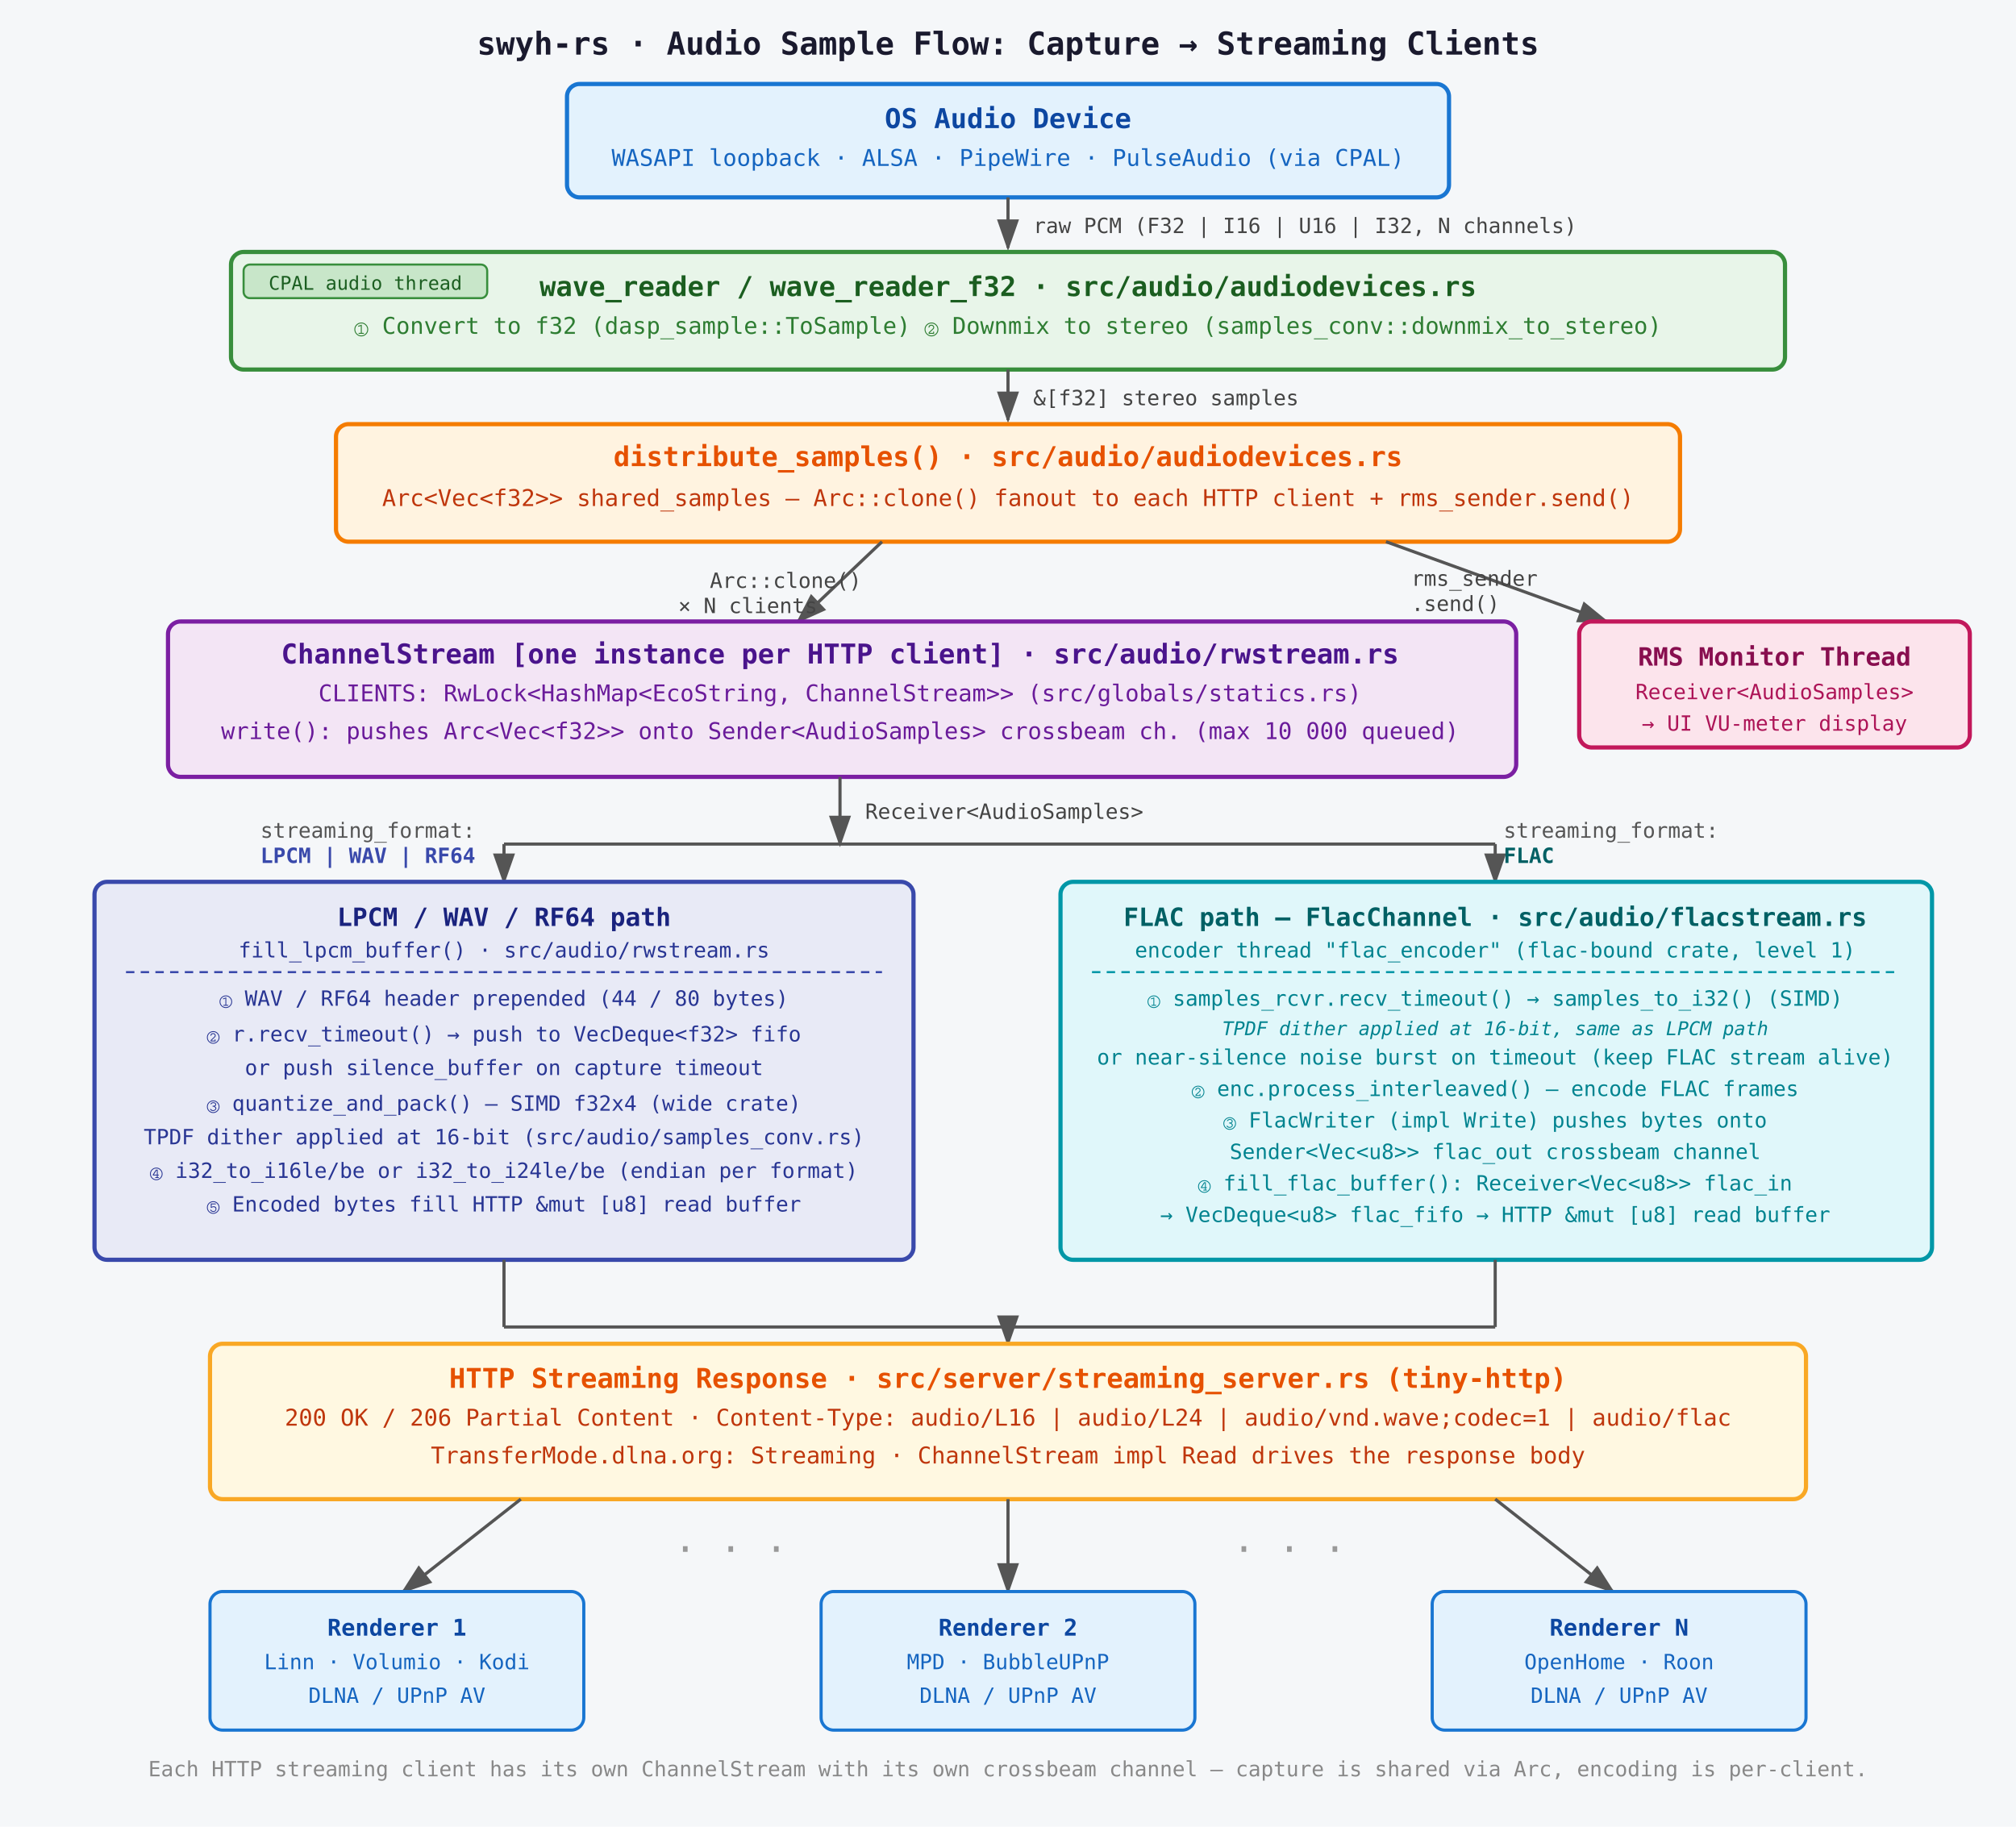
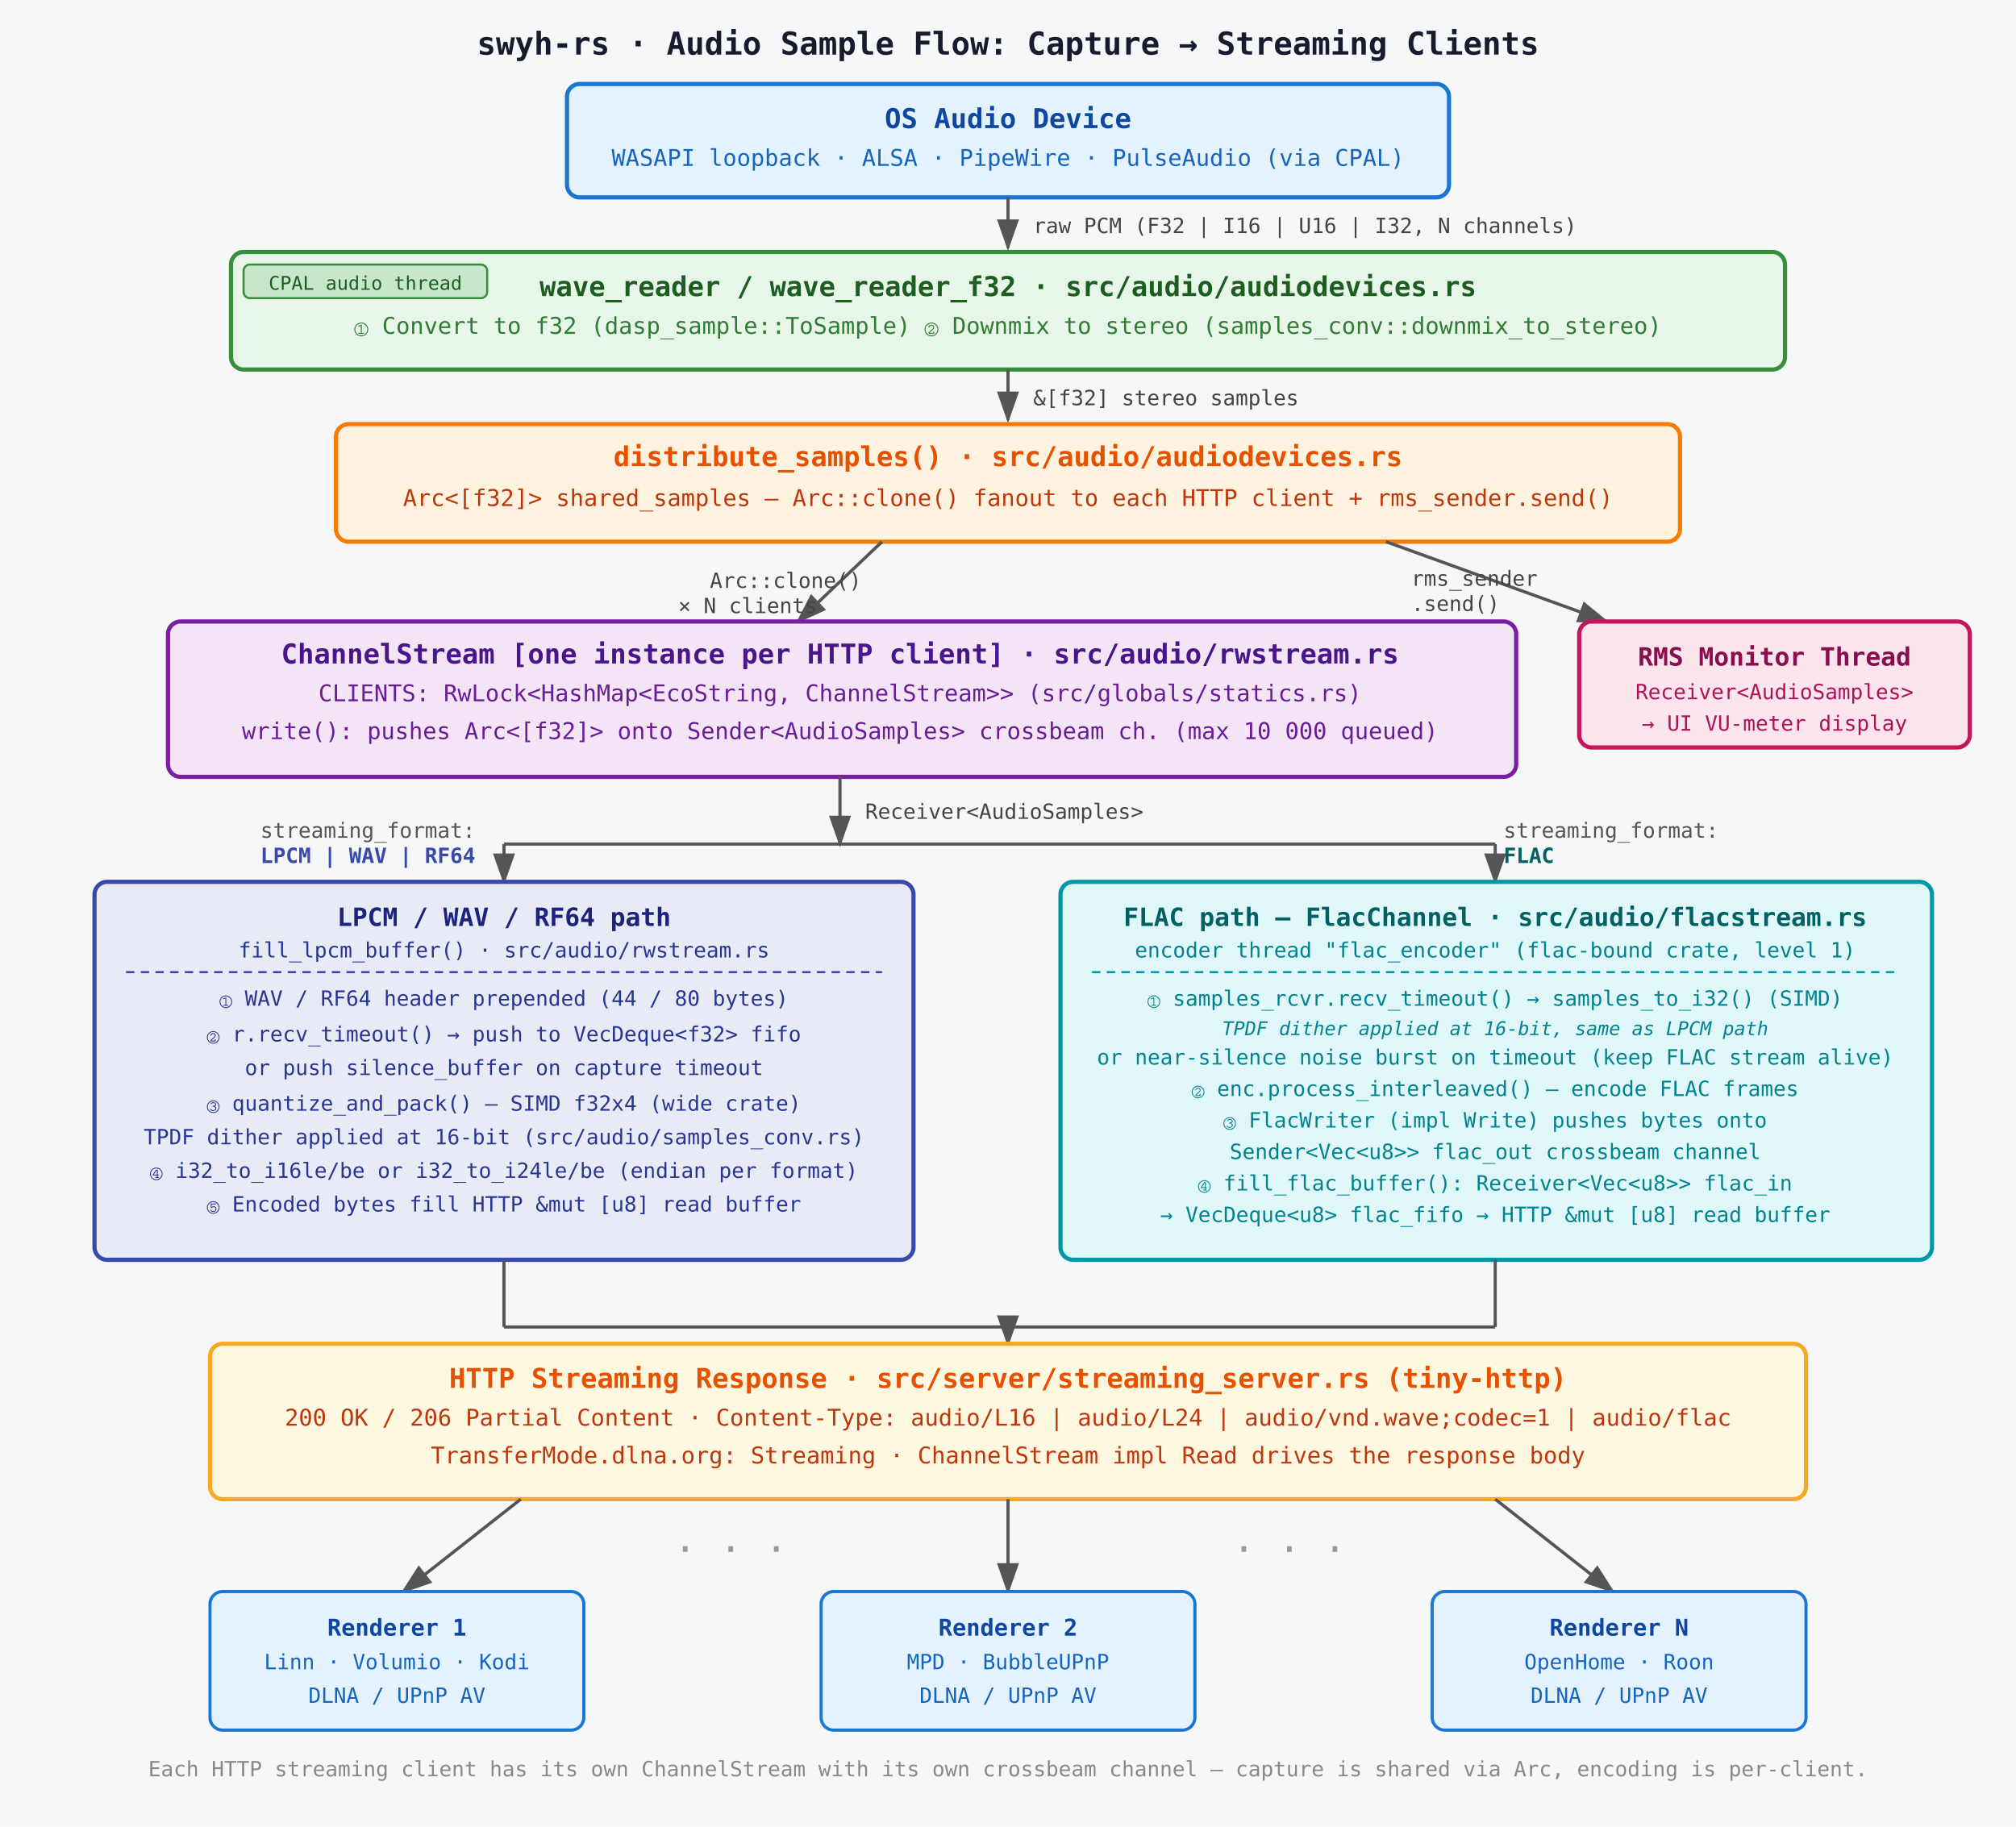
<svg xmlns="http://www.w3.org/2000/svg" width="960" height="870" viewBox="0 0 960 870">
  <defs>
    <marker id="arr" markerWidth="10" markerHeight="7" refX="9" refY="3.5" orient="auto">
      <polygon points="0 0, 10 3.5, 0 7" fill="#555" />
    </marker>
    <style>
      text { font-family: ui-monospace, "Cascadia Code", "Consolas", monospace; }
    </style>
  </defs>
  <rect width="960" height="870" fill="#f5f7f9" />
  <text x="480" y="26" text-anchor="middle" font-size="15" font-weight="bold" fill="#1a1a2e">swyh-rs · Audio Sample Flow: Capture → Streaming Clients</text>
  <rect x="270" y="40" width="420" height="54" fill="#e3f2fd" stroke="#1976d2" stroke-width="2" rx="6" />
  <text x="480" y="61" text-anchor="middle" font-size="13" font-weight="bold" fill="#0d47a1">OS Audio Device</text>
  <text x="480" y="79" text-anchor="middle" font-size="11" fill="#1565c0">WASAPI loopback · ALSA · PipeWire · PulseAudio  (via CPAL)</text>
  <line x1="480" y1="94" x2="480" y2="118" stroke="#555" stroke-width="1.5" marker-end="url(#arr)" />
  <text x="492" y="111" font-size="10" fill="#444">raw PCM  (F32 | I16 | U16 | I32,  N channels)</text>
  <rect x="110" y="120" width="740" height="56" fill="#e8f5e9" stroke="#388e3c" stroke-width="2" rx="6" />
  <text x="480" y="141" text-anchor="middle" font-size="13" font-weight="bold" fill="#1b5e20">wave_reader / wave_reader_f32  ·  src/audio/audiodevices.rs</text>
  <text x="480" y="159" text-anchor="middle" font-size="11" fill="#2e7d32">① Convert to f32 (dasp_sample::ToSample)  ② Downmix to stereo (samples_conv::downmix_to_stereo)</text>
  <rect x="116" y="126" width="116" height="16" fill="#c8e6c9" stroke="#388e3c" stroke-width="1" rx="3" />
  <text x="174" y="138" text-anchor="middle" font-size="9" fill="#1b5e20">CPAL audio thread</text>
  <line x1="480" y1="176" x2="480" y2="200" stroke="#555" stroke-width="1.5" marker-end="url(#arr)" />
  <text x="492" y="193" font-size="10" fill="#444">&amp;[f32]  stereo samples</text>
  <rect x="160" y="202" width="640" height="56" fill="#fff3e0" stroke="#f57c00" stroke-width="2" rx="6" />
  <text x="480" y="222" text-anchor="middle" font-size="13" font-weight="bold" fill="#e65100">distribute_samples()  ·  src/audio/audiodevices.rs</text>
-   <text x="480" y="241" text-anchor="middle" font-size="11" fill="#bf360c">Arc&lt;Vec&lt;f32&gt;&gt; shared_samples — Arc::clone() fanout to each HTTP client + rms_sender.send()</text>
+   <text x="480" y="241" text-anchor="middle" font-size="11" fill="#bf360c">Arc&lt;[f32]&gt; shared_samples — Arc::clone() fanout to each HTTP client + rms_sender.send()</text>
  <line x1="420" y1="258" x2="380" y2="296" stroke="#555" stroke-width="1.5" marker-end="url(#arr)" />
  <text x="338" y="280" font-size="10" fill="#444">Arc::clone()</text>
  <text x="323" y="292" font-size="10" fill="#444">× N clients</text>
  <line x1="660" y1="258" x2="765" y2="296" stroke="#555" stroke-width="1.5" marker-end="url(#arr)" />
  <text x="672" y="279" font-size="10" fill="#444">rms_sender</text>
  <text x="672" y="291" font-size="10" fill="#444">.send()</text>
  <rect x="752" y="296" width="186" height="60" fill="#fce4ec" stroke="#c2185b" stroke-width="2" rx="6" />
  <text x="845" y="317" text-anchor="middle" font-size="12" font-weight="bold" fill="#880e4f">RMS Monitor Thread</text>
  <text x="845" y="333" text-anchor="middle" font-size="10" fill="#ad1457">Receiver&lt;AudioSamples&gt;</text>
  <text x="845" y="348" text-anchor="middle" font-size="10" fill="#ad1457">→ UI VU-meter display</text>
  <rect x="80" y="296" width="642" height="74" fill="#f3e5f5" stroke="#7b1fa2" stroke-width="2" rx="6" />
  <text x="400" y="316" text-anchor="middle" font-size="13" font-weight="bold" fill="#4a148c">ChannelStream  [one instance per HTTP client]  ·  src/audio/rwstream.rs</text>
  <text x="400" y="334" text-anchor="middle" font-size="11" fill="#6a1b9a">CLIENTS: RwLock&lt;HashMap&lt;EcoString, ChannelStream&gt;&gt;  (src/globals/statics.rs)</text>
-   <text x="400" y="352" text-anchor="middle" font-size="11" fill="#6a1b9a">write(): pushes Arc&lt;Vec&lt;f32&gt;&gt; onto Sender&lt;AudioSamples&gt; crossbeam ch.  (max 10 000 queued)</text>
+   <text x="400" y="352" text-anchor="middle" font-size="11" fill="#6a1b9a">write(): pushes Arc&lt;[f32]&gt; onto Sender&lt;AudioSamples&gt; crossbeam ch.  (max 10 000 queued)</text>
  <line x1="400" y1="370" x2="400" y2="402" stroke="#555" stroke-width="1.5" marker-end="url(#arr)" />
  <text x="412" y="390" font-size="10" fill="#444">Receiver&lt;AudioSamples&gt;</text>
  <line x1="240" y1="402" x2="712" y2="402" stroke="#555" stroke-width="1.5" />
  <line x1="240" y1="402" x2="240" y2="420" stroke="#555" stroke-width="1.5" marker-end="url(#arr)" />
  <line x1="712" y1="402" x2="712" y2="420" stroke="#555" stroke-width="1.5" marker-end="url(#arr)" />
  <text x="124" y="399" font-size="10" fill="#555">streaming_format:</text>
  <text x="124" y="411" font-size="10" font-weight="bold" fill="#3949ab">LPCM | WAV | RF64</text>
  <text x="716" y="399" font-size="10" fill="#555">streaming_format:</text>
  <text x="716" y="411" font-size="10" font-weight="bold" fill="#006064">FLAC</text>
  <rect x="45" y="420" width="390" height="180" fill="#e8eaf6" stroke="#3949ab" stroke-width="2" rx="6" />
  <text x="240" y="441" text-anchor="middle" font-size="12" font-weight="bold" fill="#1a237e">LPCM / WAV / RF64 path</text>
  <text x="240" y="456" text-anchor="middle" font-size="10" fill="#283593">fill_lpcm_buffer()  ·  src/audio/rwstream.rs</text>
  <line x1="60" y1="463" x2="420" y2="463" stroke="#3949ab" stroke-width="1" stroke-dasharray="4,3" />
  <text x="240" y="479" text-anchor="middle" font-size="10" fill="#283593">① WAV / RF64 header prepended (44 / 80 bytes)</text>
  <text x="240" y="496" text-anchor="middle" font-size="10" fill="#283593">② r.recv_timeout() → push to VecDeque&lt;f32&gt; fifo</text>
  <text x="240" y="512" text-anchor="middle" font-size="10" fill="#283593">   or push silence_buffer on capture timeout</text>
  <text x="240" y="529" text-anchor="middle" font-size="10" fill="#283593">③ quantize_and_pack()  —  SIMD f32x4 (wide crate)</text>
  <text x="240" y="545" text-anchor="middle" font-size="10" fill="#283593">   TPDF dither applied at 16-bit  (src/audio/samples_conv.rs)</text>
  <text x="240" y="561" text-anchor="middle" font-size="10" fill="#283593">④ i32_to_i16le/be  or  i32_to_i24le/be  (endian per format)</text>
  <text x="240" y="577" text-anchor="middle" font-size="10" fill="#283593">⑤ Encoded bytes fill HTTP &amp;mut [u8] read buffer</text>
  <rect x="505" y="420" width="415" height="180" fill="#e0f7fa" stroke="#0097a7" stroke-width="2" rx="6" />
  <text x="712" y="441" text-anchor="middle" font-size="12" font-weight="bold" fill="#006064">FLAC path  —  FlacChannel  ·  src/audio/flacstream.rs</text>
  <text x="712" y="456" text-anchor="middle" font-size="10" fill="#00838f">encoder thread "flac_encoder"  (flac-bound crate, level 1)</text>
  <line x1="520" y1="463" x2="905" y2="463" stroke="#0097a7" stroke-width="1" stroke-dasharray="4,3" />
  <text x="712" y="479" text-anchor="middle" font-size="10" fill="#00838f">① samples_rcvr.recv_timeout()  →  samples_to_i32() (SIMD)</text>
  <text x="712" y="493" text-anchor="middle" font-size="9" fill="#00838f" font-style="italic">   TPDF dither applied at 16-bit, same as LPCM path</text>
  <text x="712" y="507" text-anchor="middle" font-size="10" fill="#00838f">   or near-silence noise burst on timeout (keep FLAC stream alive)</text>
  <text x="712" y="522" text-anchor="middle" font-size="10" fill="#00838f">② enc.process_interleaved() — encode FLAC frames</text>
  <text x="712" y="537" text-anchor="middle" font-size="10" fill="#00838f">③ FlacWriter (impl Write) pushes bytes onto</text>
  <text x="712" y="552" text-anchor="middle" font-size="10" fill="#00838f">   Sender&lt;Vec&lt;u8&gt;&gt;  flac_out  crossbeam channel</text>
  <text x="712" y="567" text-anchor="middle" font-size="10" fill="#00838f">④ fill_flac_buffer(): Receiver&lt;Vec&lt;u8&gt;&gt;  flac_in</text>
  <text x="712" y="582" text-anchor="middle" font-size="10" fill="#00838f">   → VecDeque&lt;u8&gt; flac_fifo → HTTP &amp;mut [u8] read buffer</text>
  <line x1="240" y1="600" x2="240" y2="632" stroke="#555" stroke-width="1.5" />
  <line x1="712" y1="600" x2="712" y2="632" stroke="#555" stroke-width="1.5" />
  <line x1="240" y1="632" x2="712" y2="632" stroke="#555" stroke-width="1.5" />
  <line x1="480" y1="632" x2="480" y2="640" stroke="#555" stroke-width="1.5" marker-end="url(#arr)" />
  <rect x="100" y="640" width="760" height="74" fill="#fff8e1" stroke="#f9a825" stroke-width="2" rx="6" />
  <text x="480" y="661" text-anchor="middle" font-size="13" font-weight="bold" fill="#e65100">HTTP Streaming Response  ·  src/server/streaming_server.rs  (tiny-http)</text>
  <text x="480" y="679" text-anchor="middle" font-size="11" fill="#bf360c">200 OK / 206 Partial Content  ·  Content-Type: audio/L16 | audio/L24 | audio/vnd.wave;codec=1 | audio/flac</text>
  <text x="480" y="697" text-anchor="middle" font-size="11" fill="#bf360c">TransferMode.dlna.org: Streaming  ·  ChannelStream impl Read drives the response body</text>
  <line x1="248" y1="714" x2="192" y2="758" stroke="#555" stroke-width="1.5" marker-end="url(#arr)" />
  <line x1="480" y1="714" x2="480" y2="758" stroke="#555" stroke-width="1.5" marker-end="url(#arr)" />
  <line x1="712" y1="714" x2="768" y2="758" stroke="#555" stroke-width="1.5" marker-end="url(#arr)" />
  <text x="348" y="744" text-anchor="middle" font-size="18" fill="#999">· · ·</text>
  <text x="614" y="744" text-anchor="middle" font-size="18" fill="#999">· · ·</text>
  <rect x="100" y="758" width="178" height="66" fill="#e3f2fd" stroke="#1976d2" stroke-width="1.5" rx="6" />
  <text x="189" y="779" text-anchor="middle" font-size="11" font-weight="bold" fill="#0d47a1">Renderer 1</text>
  <text x="189" y="795" text-anchor="middle" font-size="10" fill="#1565c0">Linn · Volumio · Kodi</text>
  <text x="189" y="811" text-anchor="middle" font-size="10" fill="#1565c0">DLNA / UPnP AV</text>
  <rect x="391" y="758" width="178" height="66" fill="#e3f2fd" stroke="#1976d2" stroke-width="1.5" rx="6" />
  <text x="480" y="779" text-anchor="middle" font-size="11" font-weight="bold" fill="#0d47a1">Renderer 2</text>
  <text x="480" y="795" text-anchor="middle" font-size="10" fill="#1565c0">MPD · BubbleUPnP</text>
  <text x="480" y="811" text-anchor="middle" font-size="10" fill="#1565c0">DLNA / UPnP AV</text>
  <rect x="682" y="758" width="178" height="66" fill="#e3f2fd" stroke="#1976d2" stroke-width="1.5" rx="6" />
  <text x="771" y="779" text-anchor="middle" font-size="11" font-weight="bold" fill="#0d47a1">Renderer N</text>
  <text x="771" y="795" text-anchor="middle" font-size="10" fill="#1565c0">OpenHome · Roon</text>
  <text x="771" y="811" text-anchor="middle" font-size="10" fill="#1565c0">DLNA / UPnP AV</text>
  <text x="480" y="846" text-anchor="middle" font-size="10" fill="#888">Each HTTP streaming client has its own ChannelStream with its own crossbeam channel — capture is shared via Arc, encoding is per-client.</text>
</svg>
